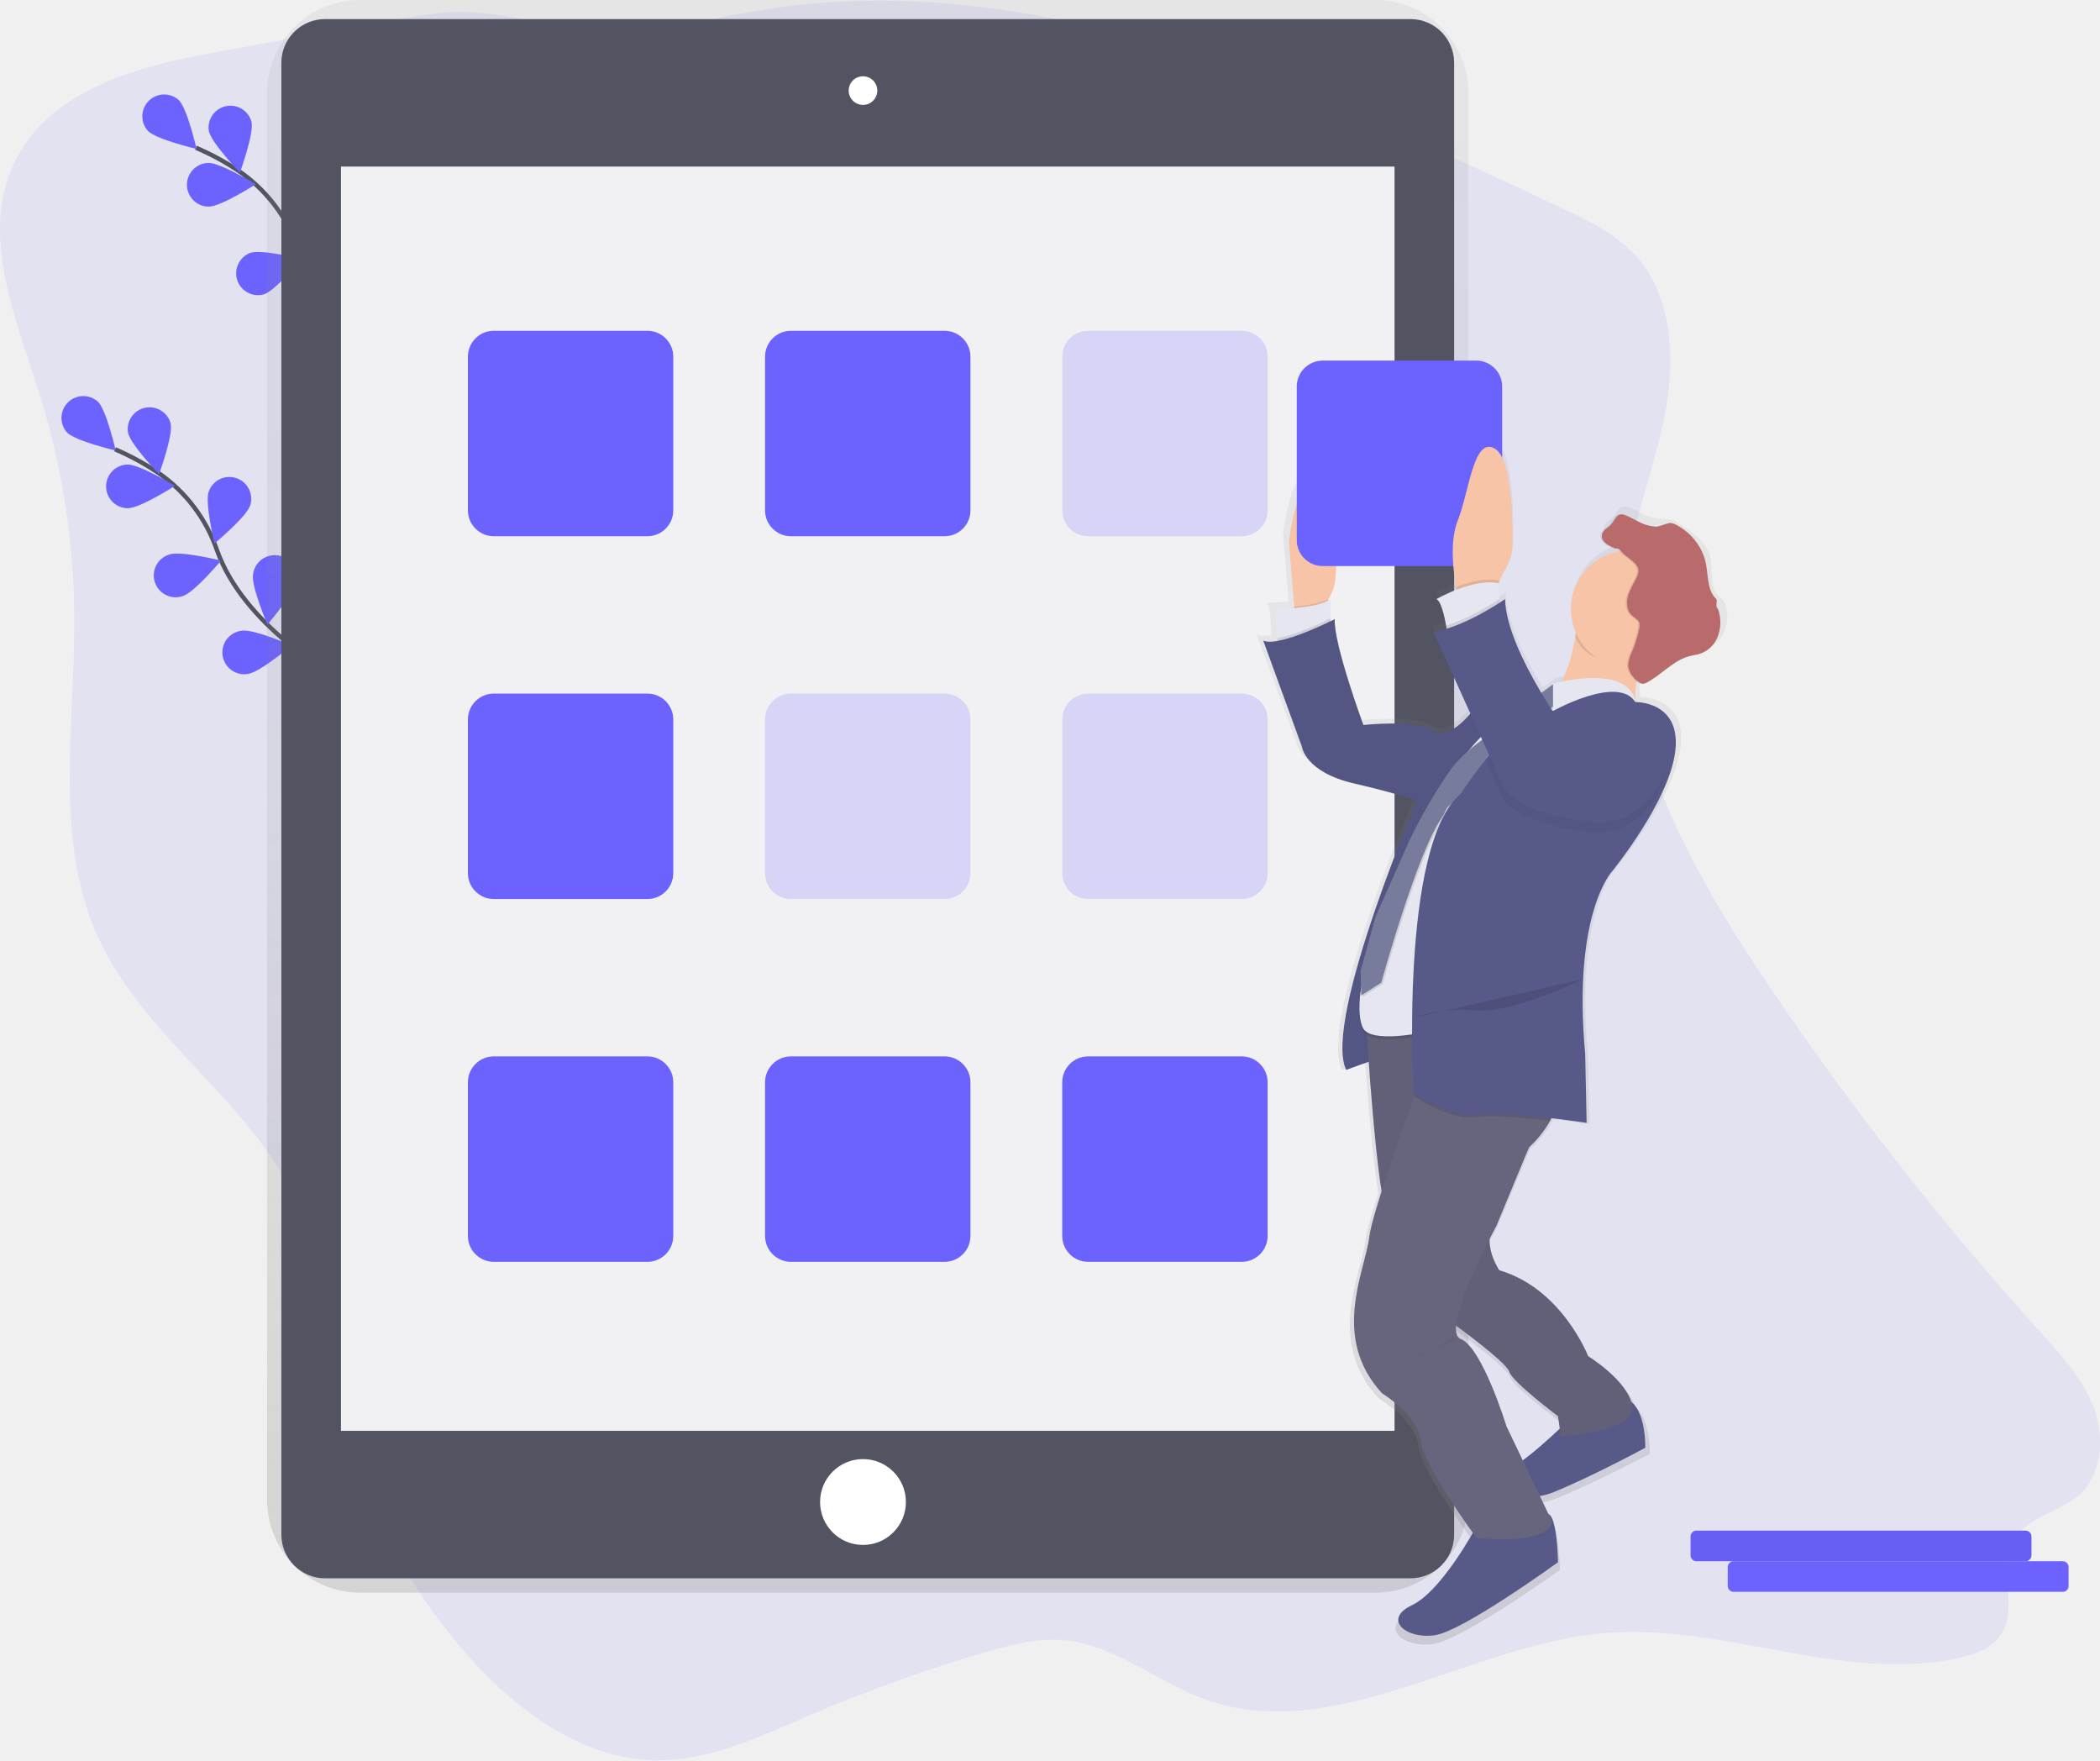
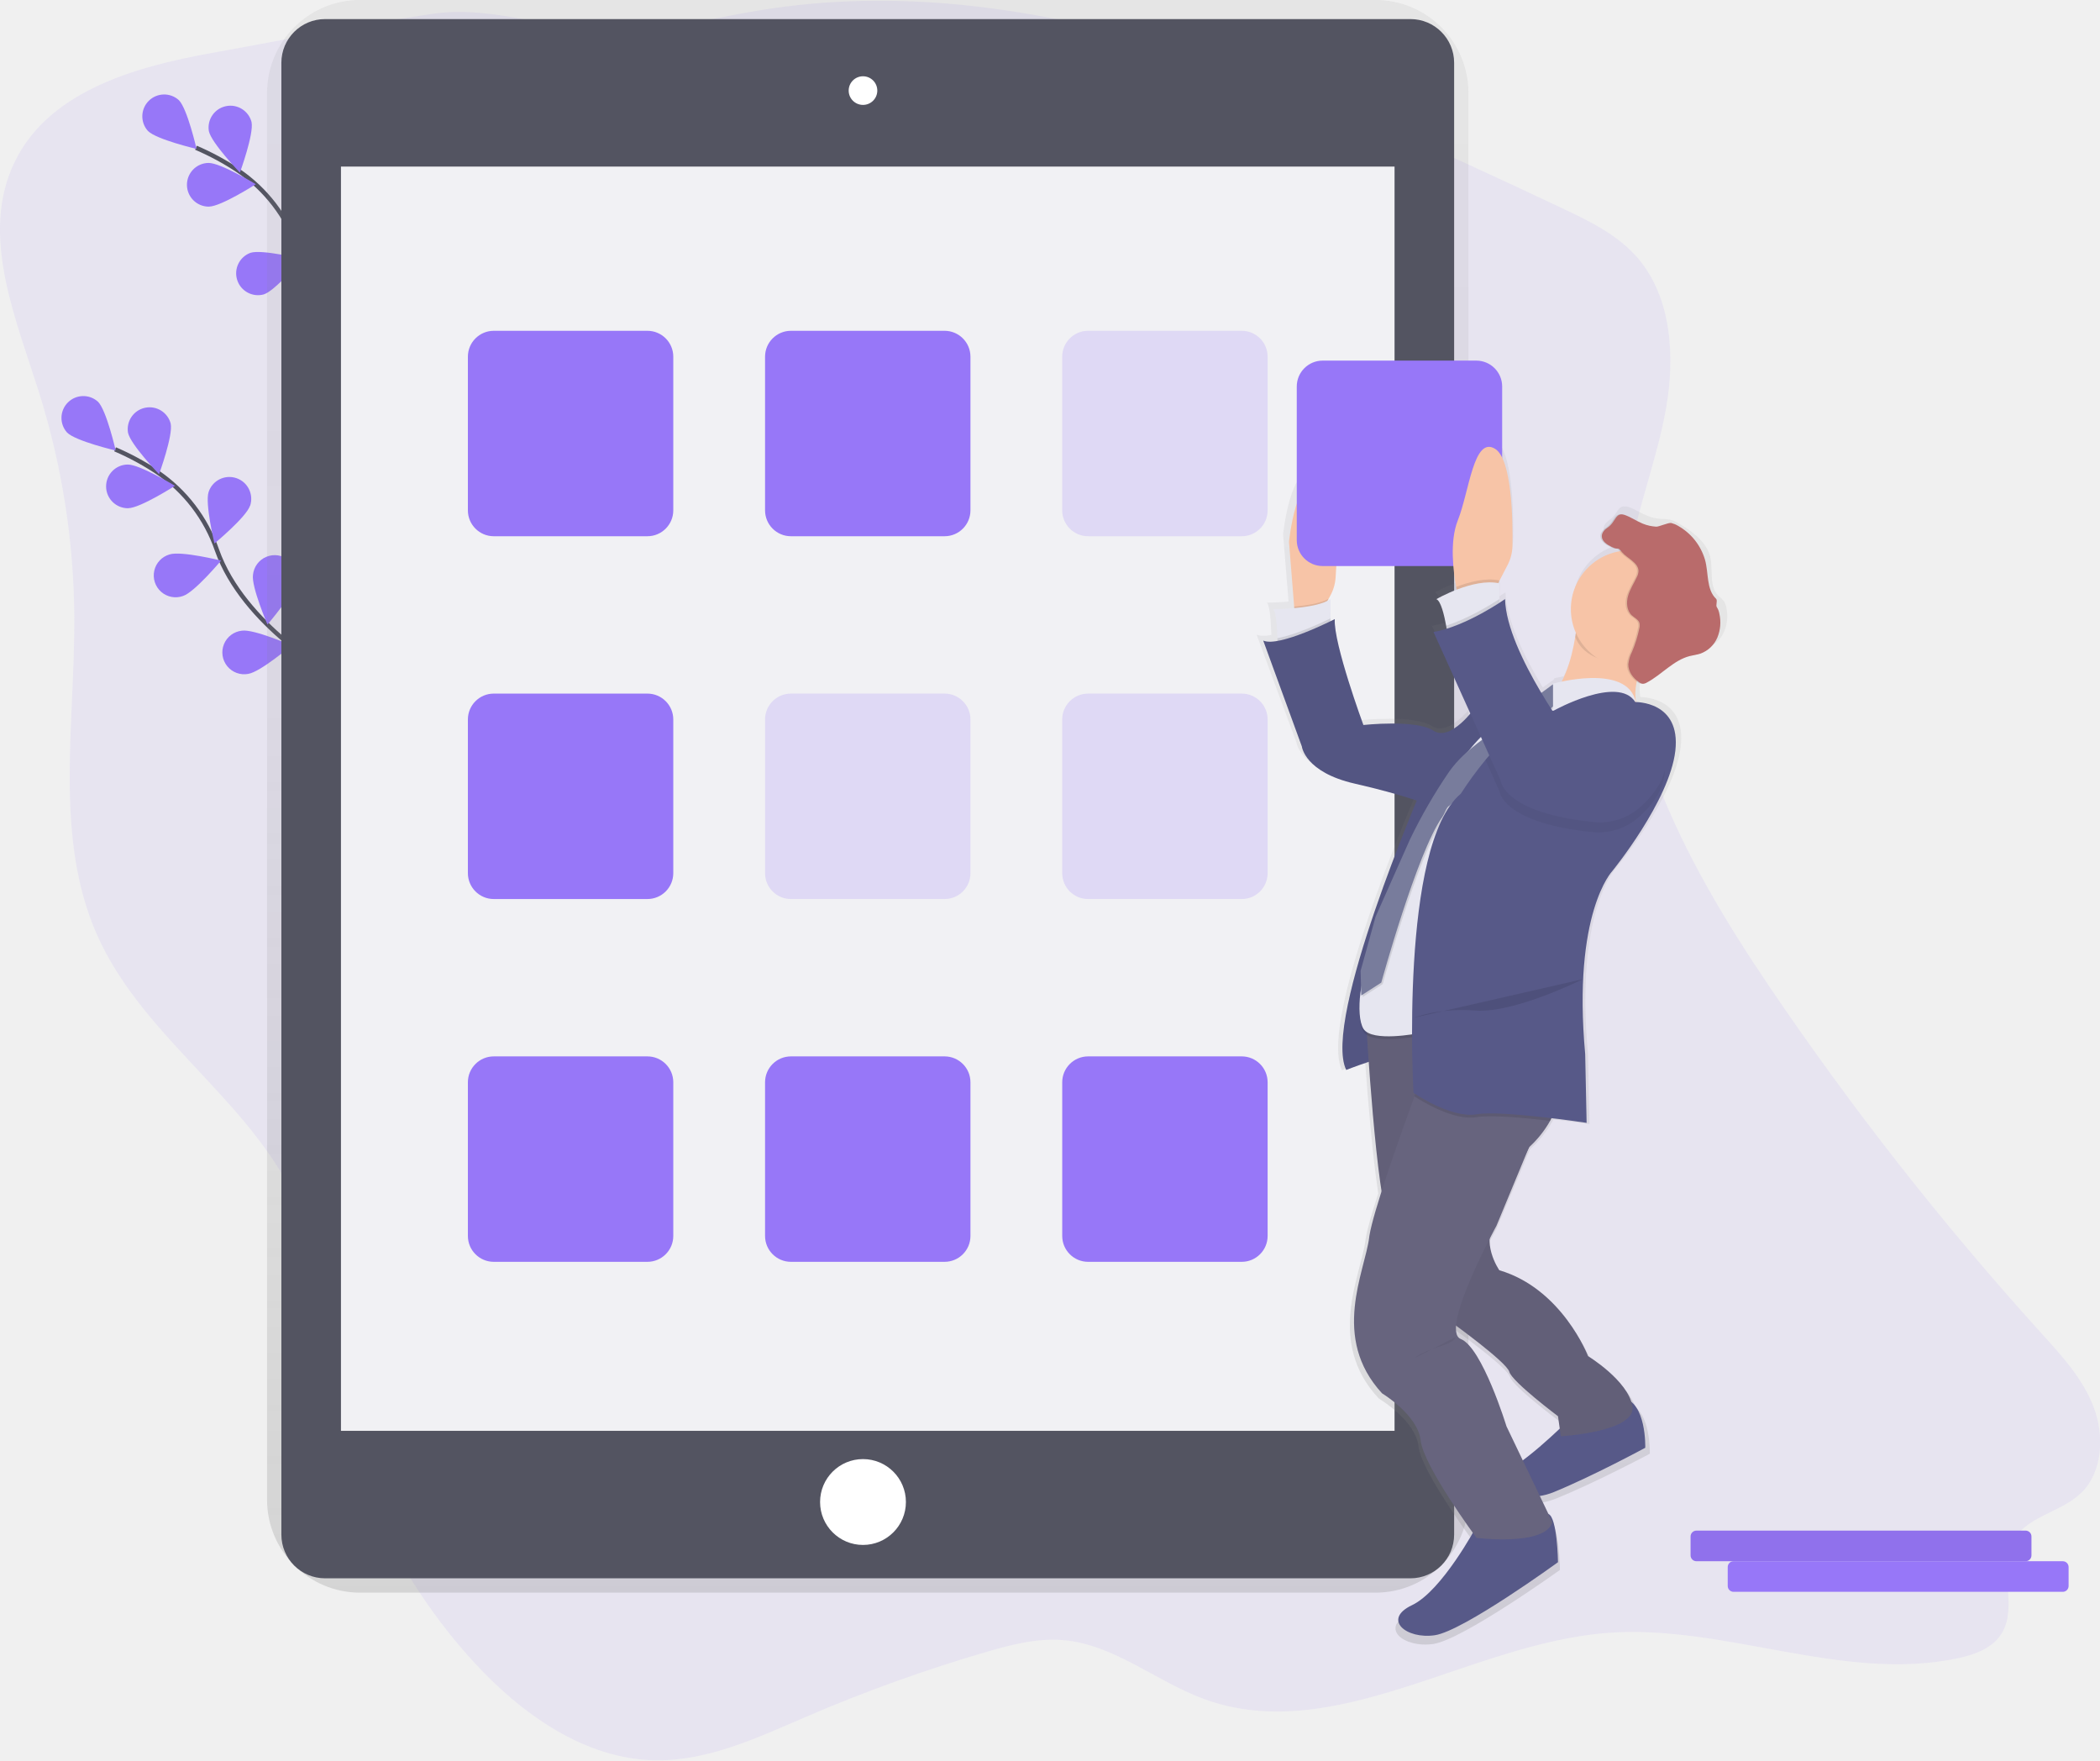
<svg xmlns="http://www.w3.org/2000/svg" xmlns:xlink="http://www.w3.org/1999/xlink" id="60769e6b-e02c-46d5-b3c8-af0a841291ce" data-name="Layer 1" width="961.07" height="805.46" viewBox="0 0 961.07 805.46">
  <defs>
    <linearGradient id="b90cb4e4-a219-4e38-82be-672120cec5cc" x1="516.59" y1="775.99" x2="516.59" y2="47.27" gradientUnits="userSpaceOnUse">
      <stop offset="0" stop-color="gray" stop-opacity="0.25" />
      <stop offset="0.54" stop-color="gray" stop-opacity="0.12" />
      <stop offset="1" stop-color="gray" stop-opacity="0.1" />
    </linearGradient>
    <linearGradient id="fe4ca1d0-4ba6-4fc9-a7d7-fc6682b340d3" x1="802.23" y1="799.75" x2="802.23" y2="247.72" xlink:href="#b90cb4e4-a219-4e38-82be-672120cec5cc" />
  </defs>
-   <path d="M216.87,71.42c-36.14,6.47-77.64,18-92.26,53.45-13.36,32.41,2.32,68.92,12.87,102.46a348.56,348.56,0,0,1,16,102.3c.27,48.82-9.24,100.3,10.08,144.66,21.8,50.05,75.75,79,94.66,130.3,7.93,21.51,8.89,45.05,12.67,67.78,8.38,50.37,31.27,97.94,64.87,134.79,22.34,24.5,51.43,45.06,83.65,45.55,24.44.38,47.52-10.71,70.16-20.42a713.56,713.56,0,0,1,81.07-29.1c11.62-3.39,23.59-6.51,35.61-5.45,23.16,2,42.48,19,64.46,27,59.57,21.6,121.15-25.34,184-30.29,53.88-4.25,108,22.84,160.94,11.53,7.8-1.67,16.14-4.7,20.23-11.9,6.77-11.93-1.63-28.44,4.39-40.81s22.27-13.65,31.81-23.06c9.71-9.58,10.5-26.12,5.55-39.13s-14.5-23.37-23.68-33.5A1436.48,1436.48,0,0,1,928.76,498c-38.68-57.19-74.88-124.46-64-193.77,3.76-23.85,13-46.42,17.19-70.19s2.47-50.69-12.9-68.63c-9.18-10.72-22.06-16.91-34.56-22.81C717.91,87.57,593,31.22,466.78,52.05c-20.55,3.39-40.89,8.83-61.68,9.57-30.09,1.08-58.41-12.37-87.8-8C283.93,58.55,250.21,65.45,216.87,71.42Z" transform="translate(-119.47 -47.27)" fill="#6c63ff" opacity="0.1" />
+   <path d="M216.87,71.42c-36.14,6.47-77.64,18-92.26,53.45-13.36,32.41,2.32,68.92,12.87,102.46a348.56,348.56,0,0,1,16,102.3c.27,48.82-9.24,100.3,10.08,144.66,21.8,50.05,75.75,79,94.66,130.3,7.93,21.51,8.89,45.05,12.67,67.78,8.38,50.37,31.27,97.94,64.87,134.79,22.34,24.5,51.43,45.06,83.65,45.55,24.44.38,47.52-10.71,70.16-20.42a713.56,713.56,0,0,1,81.07-29.1c11.62-3.39,23.59-6.51,35.61-5.45,23.16,2,42.48,19,64.46,27,59.57,21.6,121.15-25.34,184-30.29,53.88-4.25,108,22.84,160.94,11.53,7.8-1.67,16.14-4.7,20.23-11.9,6.77-11.93-1.63-28.44,4.39-40.81s22.27-13.65,31.81-23.06c9.71-9.58,10.5-26.12,5.55-39.13s-14.5-23.37-23.68-33.5A1436.48,1436.48,0,0,1,928.76,498c-38.68-57.19-74.88-124.46-64-193.77,3.76-23.85,13-46.42,17.19-70.19s2.47-50.69-12.9-68.63c-9.18-10.72-22.06-16.91-34.56-22.81C717.91,87.57,593,31.22,466.78,52.05c-20.55,3.39-40.89,8.83-61.68,9.57-30.09,1.08-58.41-12.37-87.8-8C283.93,58.55,250.21,65.45,216.87,71.42Z" transform="translate(-119.47 -47.27)" fill="#9777f8" opacity="0.1" />
  <path d="M309.08,218.12s-41.13-22.58-53.33-57.17a71.09,71.09,0,0,0-27.37-35.69,119.57,119.57,0,0,0-19.24-10.4" transform="translate(-119.47 -47.27)" fill="none" stroke="#535461" stroke-miterlimit="10" stroke-width="2" />
-   <path d="M201.34,93.11c3.89,3.91,8.08,22.3,8.08,22.3s-18.36-4.3-22.25-8.22a10,10,0,0,1,14.17-14.08Z" transform="translate(-119.47 -47.27)" fill="#6c63ff" />
-   <path d="M234.59,103.14c1.14,5.4-5.33,23.11-5.33,23.11s-13.07-13.59-14.21-19a10,10,0,0,1,19.55-4.12Z" transform="translate(-119.47 -47.27)" fill="#6c63ff" />
-   <path d="M270.89,140.68c-1.74,5.23-16.27,17.26-16.27,17.26s-4.42-18.33-2.68-23.57a10,10,0,1,1,19,6.31Z" transform="translate(-119.47 -47.27)" fill="#6c63ff" />
-   <path d="M292,175.27c-.83,5.45-13.12,19.76-13.12,19.76s-7.46-17.32-6.63-22.77a10,10,0,1,1,19.75,3Z" transform="translate(-119.47 -47.27)" fill="#6c63ff" />
-   <path d="M215.14,141.8c5.52-.06,21.4-10.24,21.4-10.24s-16.11-9.8-21.63-9.74a10,10,0,0,0,.23,20Z" transform="translate(-119.47 -47.27)" fill="#6c63ff" />
-   <path d="M240.29,181.94c5.24-1.71,17.35-16.17,17.35-16.17s-18.31-4.53-23.55-2.82a10,10,0,0,0,6.2,19Z" transform="translate(-119.47 -47.27)" fill="#6c63ff" />
-   <path d="M270.09,217.6c5.46-.8,19.84-13,19.84-13s-17.28-7.56-22.73-6.76a10,10,0,1,0,2.9,19.77Z" transform="translate(-119.47 -47.27)" fill="#6c63ff" />
+   <path d="M201.34,93.11c3.89,3.91,8.08,22.3,8.08,22.3s-18.36-4.3-22.25-8.22a10,10,0,0,1,14.17-14.08Z" transform="translate(-119.47 -47.27)" fill="#9777f8" />
+   <path d="M234.59,103.14c1.14,5.4-5.33,23.11-5.33,23.11s-13.07-13.59-14.21-19a10,10,0,0,1,19.55-4.12Z" transform="translate(-119.47 -47.27)" fill="#9777f8" />
+   <path d="M270.89,140.68c-1.74,5.23-16.27,17.26-16.27,17.26s-4.42-18.33-2.68-23.57a10,10,0,1,1,19,6.31Z" transform="translate(-119.47 -47.27)" fill="#9777f8" />
+   <path d="M292,175.27c-.83,5.45-13.12,19.76-13.12,19.76s-7.46-17.32-6.63-22.77a10,10,0,1,1,19.75,3Z" transform="translate(-119.47 -47.27)" fill="#9777f8" />
+   <path d="M215.14,141.8c5.52-.06,21.4-10.24,21.4-10.24s-16.11-9.8-21.63-9.74a10,10,0,0,0,.23,20Z" transform="translate(-119.47 -47.27)" fill="#9777f8" />
+   <path d="M240.29,181.94c5.24-1.71,17.35-16.17,17.35-16.17s-18.31-4.53-23.55-2.82a10,10,0,0,0,6.2,19Z" transform="translate(-119.47 -47.27)" fill="#9777f8" />
+   <path d="M270.09,217.6c5.46-.8,19.84-13,19.84-13s-17.28-7.56-22.73-6.76a10,10,0,1,0,2.9,19.77Z" transform="translate(-119.47 -47.27)" fill="#9777f8" />
  <path d="M272.08,356.12s-41.13-22.58-53.33-57.17a71.09,71.09,0,0,0-27.37-35.69,119.57,119.57,0,0,0-19.24-10.4" transform="translate(-119.47 -47.27)" fill="none" stroke="#535461" stroke-miterlimit="10" stroke-width="2" />
-   <path d="M164.34,231.11c3.89,3.91,8.08,22.3,8.08,22.3s-18.36-4.3-22.25-8.22a10,10,0,0,1,14.17-14.08Z" transform="translate(-119.47 -47.27)" fill="#6c63ff" />
-   <path d="M197.59,241.14c1.14,5.4-5.33,23.11-5.33,23.11s-13.07-13.59-14.21-19a10,10,0,0,1,19.55-4.12Z" transform="translate(-119.47 -47.27)" fill="#6c63ff" />
-   <path d="M233.89,278.68c-1.74,5.23-16.27,17.26-16.27,17.26s-4.42-18.33-2.68-23.57a10,10,0,1,1,19,6.31Z" transform="translate(-119.47 -47.27)" fill="#6c63ff" />
-   <path d="M255,313.27c-.83,5.45-13.12,19.76-13.12,19.76s-7.46-17.32-6.63-22.77a10,10,0,1,1,19.75,3Z" transform="translate(-119.47 -47.27)" fill="#6c63ff" />
-   <path d="M178.14,279.8c5.52-.06,21.4-10.24,21.4-10.24s-16.11-9.8-21.63-9.74a10,10,0,0,0,.23,20Z" transform="translate(-119.47 -47.27)" fill="#6c63ff" />
-   <path d="M203.29,319.94c5.24-1.71,17.35-16.17,17.35-16.17s-18.31-4.53-23.55-2.82a10,10,0,1,0,6.2,19Z" transform="translate(-119.47 -47.27)" fill="#6c63ff" />
-   <path d="M233.09,355.6c5.46-.8,19.84-13,19.84-13s-17.28-7.56-22.73-6.76a10,10,0,1,0,2.9,19.77Z" transform="translate(-119.47 -47.27)" fill="#6c63ff" />
+   <path d="M164.34,231.11c3.89,3.91,8.08,22.3,8.08,22.3s-18.36-4.3-22.25-8.22a10,10,0,0,1,14.17-14.08Z" transform="translate(-119.47 -47.27)" fill="#9777f8" />
+   <path d="M197.59,241.14c1.14,5.4-5.33,23.11-5.33,23.11s-13.07-13.59-14.21-19a10,10,0,0,1,19.55-4.12Z" transform="translate(-119.47 -47.27)" fill="#9777f8" />
+   <path d="M233.89,278.68c-1.74,5.23-16.27,17.26-16.27,17.26s-4.42-18.33-2.68-23.57a10,10,0,1,1,19,6.31Z" transform="translate(-119.47 -47.27)" fill="#9777f8" />
+   <path d="M255,313.27c-.83,5.45-13.12,19.76-13.12,19.76s-7.46-17.32-6.63-22.77a10,10,0,1,1,19.75,3Z" transform="translate(-119.47 -47.27)" fill="#9777f8" />
+   <path d="M178.14,279.8c5.52-.06,21.4-10.24,21.4-10.24s-16.11-9.8-21.63-9.74a10,10,0,0,0,.23,20Z" transform="translate(-119.47 -47.27)" fill="#9777f8" />
+   <path d="M203.29,319.94c5.24-1.71,17.35-16.17,17.35-16.17s-18.31-4.53-23.55-2.82a10,10,0,1,0,6.2,19Z" transform="translate(-119.47 -47.27)" fill="#9777f8" />
+   <path d="M233.09,355.6c5.46-.8,19.84-13,19.84-13s-17.28-7.56-22.73-6.76a10,10,0,1,0,2.9,19.77Z" transform="translate(-119.47 -47.27)" fill="#9777f8" />
  <path d="M748.88,47.27H284.31a42.56,42.56,0,0,0-42.62,42.5V733.49A42.56,42.56,0,0,0,284.31,776H748.88a42.56,42.56,0,0,0,42.62-42.5V89.76A42.56,42.56,0,0,0,748.88,47.27Z" transform="translate(-119.47 -47.27)" fill="url(#b90cb4e4-a219-4e38-82be-672120cec5cc)" />
  <rect x="128.77" y="8.73" width="536.72" height="713.44" rx="20" ry="20" fill="#535461" />
  <rect x="156.04" y="76.22" width="482.18" height="578.47" fill="#f1f1f4" />
  <circle cx="394.95" cy="41.45" r="6.55" fill="#fff" />
  <circle cx="394.95" cy="687.26" r="19.64" fill="#fff" />
-   <rect x="214.13" y="151.36" width="94" height="94" rx="11.85" ry="11.85" fill="#6c63ff" />
-   <rect x="605.59" y="198.63" width="94" height="94" rx="11.85" ry="11.85" transform="translate(1185.72 443.99) rotate(-180)" fill="#6c63ff" opacity="0.2" />
-   <rect x="350.13" y="151.36" width="94" height="94" rx="11.85" ry="11.85" fill="#6c63ff" />
-   <rect x="214.13" y="317.36" width="94" height="94" rx="11.85" ry="11.85" fill="#6c63ff" />
-   <rect x="605.59" y="364.63" width="94" height="94" rx="11.85" ry="11.85" transform="translate(1185.72 775.99) rotate(-180)" fill="#6c63ff" opacity="0.2" />
-   <rect x="350.13" y="317.36" width="94" height="94" rx="11.85" ry="11.85" fill="#6c63ff" opacity="0.2" />
-   <rect x="214.13" y="483.36" width="94" height="94" rx="11.85" ry="11.85" fill="#6c63ff" />
-   <rect x="605.59" y="530.63" width="94" height="94" rx="11.85" ry="11.85" transform="translate(1185.72 1107.99) rotate(-180)" fill="#6c63ff" />
-   <rect x="350.13" y="483.36" width="94" height="94" rx="11.85" ry="11.85" fill="#6c63ff" />
+   <rect x="214.13" y="151.36" width="94" height="94" rx="11.85" ry="11.85" fill="#9777f8" />
+   <rect x="605.59" y="198.63" width="94" height="94" rx="11.85" ry="11.85" transform="translate(1185.72 443.99) rotate(-180)" fill="#9777f8" opacity="0.2" />
+   <rect x="350.13" y="151.36" width="94" height="94" rx="11.85" ry="11.85" fill="#9777f8" />
+   <rect x="214.13" y="317.36" width="94" height="94" rx="11.85" ry="11.85" fill="#9777f8" />
+   <rect x="605.59" y="364.63" width="94" height="94" rx="11.85" ry="11.85" transform="translate(1185.72 775.99) rotate(-180)" fill="#9777f8" opacity="0.2" />
+   <rect x="350.13" y="317.36" width="94" height="94" rx="11.85" ry="11.85" fill="#9777f8" opacity="0.2" />
+   <rect x="214.13" y="483.36" width="94" height="94" rx="11.85" ry="11.85" fill="#9777f8" />
+   <rect x="605.59" y="530.63" width="94" height="94" rx="11.85" ry="11.85" transform="translate(1185.72 1107.99) rotate(-180)" fill="#9777f8" />
+   <rect x="350.13" y="483.36" width="94" height="94" rx="11.85" ry="11.85" fill="#9777f8" />
  <path d="M909.49,325.17a7.87,7.87,0,0,0-1.19-3,17.4,17.4,0,0,0-2.35-2.27c-4.72-4.44-2.18-12.44-4-18.61-2-6.59-9-11.64-15.08-15a12.19,12.19,0,0,0-3.14-1.27,26.21,26.21,0,0,0-4.16-.33,20,20,0,0,1-6.34-1.44c-2.89-1.18-5.47-3-8.43-4A4.29,4.29,0,0,0,863,279c-3.23-.3-3.34,3.72-6.81,6.05-1.44,1-2.81,2.38-2.81,4.1,0,2.35,2.4,3.9,4.54,4.93s2.63.83,3.05.82h.18c.29.05.61.3,1.44,1.21A27.37,27.37,0,0,0,839.44,323a26.81,26.81,0,0,0,2.35,11c-.09.64-.19,1.3-.3,2-1.05,6.45-3,14.23-6.34,20.67-2.74.56-4.47,1-4.47,1a2.56,2.56,0,0,1,.05.4l-1,.74-4.2,3c-8.27-13.71-16.72-30.73-17.06-43.51,0,0-1,.69-2.7,1.77v-9.08l-.54-.1.54-1,3.9-7.38a19.93,19.93,0,0,0,2.31-9c.18-11.6-.2-40.2-8.22-44.95-10.11-6-12.13,19.94-17.52,33.23-4,9.91-2,24.27-.78,30.92.09.45.17.86.25,1.24a75.62,75.62,0,0,0-9.57,4.39c2.13.84,3.72,7.51,4.6,12.31.09.51.18,1,.26,1.45a49.71,49.71,0,0,1-6.21,1.52l17.38,37.92c-3.71,4.3-11.45,11.83-17.38,7.93-8.09-5.32-33-2.66-33-2.66S727.55,339,728.23,327.68c0,0-.75.38-2,1V318.37a11.32,11.32,0,0,1-1.45.83l.53-.94.77-1.37a20.17,20.17,0,0,0,2.56-8.46c.84-11.63,2.07-41.49-7.13-45.22-11.46-4.65-14.83,28.57-14.83,28.57l2.44,30.08.05.67c-5.44.48-9.91.48-9.91.48,1.37,1.35,1.81,8.8,2,13.47,0,.48,0,.92,0,1.33-2.78.48-5.16.52-6.71-.18l18.2,49.17s1.35,12,24.94,17.28c13.87,3.13,23.54,6,29.16,7.88-9.62,22.8-43,105-33.21,125,0,0,5.24-2,10.6-3.76,1.24,17.24,3.39,43.35,6,60.08-2.85,8.81-5,16.2-5.7,20.43-.06.35-.11.68-.15,1-2,15.95-18.2,46.52,6.07,72.43,0,0,16.85,10,18.2,21.93,1.13,10.06,18.94,35.14,24.58,42.88-4.51,7.75-17.23,28.19-28.63,33.54-14.15,6.65-2.7,15.95,10.78,14s58-33.89,58-33.89-.31-20.88-4.53-22.4h0l-4.05-8.36a30,30,0,0,0,6.56-1.8c18.2-7.31,43.14-20.6,43.14-20.6s.49-15.61-6.58-21.33c-3.62-11.17-20.38-21.2-20.38-21.2S835.4,638.66,805.74,630c0,0-4.79-6.75-4.61-14.48,1.95-3.74,3.27-6.12,3.27-6.12L819.74,573a49.66,49.66,0,0,0,10-12.31q.34-.62.66-1.25c9.25,1.09,16.5,2.18,16.5,2.18l-.67-31.9C840.12,463.9,859,444.63,859,444.63s27-32.56,29.66-55.82c2.49-21.47-15.69-22.55-18.5-22.59a23.73,23.73,0,0,1,.35-9.58l.32.23a3.75,3.75,0,0,0,2,.83,2.3,2.3,0,0,0,.44,0l.24,0a3.9,3.9,0,0,0,1.87-.58c7.05-3.7,12.54-10.39,20.28-12.32,1.62-.4,3.31-.58,4.9-1.1a13.63,13.63,0,0,0,8-7.5A18.12,18.12,0,0,0,909.49,325.17Zm-99,352c1.35,4.65,22.92,20.6,22.92,20.6l.83,5.73a204,204,0,0,1-17.43,14.75l-7.67-15.83s-11.46-36.55-21.57-40.53c-1.87-.74-2.47-3-2.21-6.17C791.93,660.53,809.37,673.44,810.46,677.2Z" transform="translate(-119.47 -47.27)" fill="url(#fe4ca1d0-4ba6-4fc9-a7d7-fc6682b340d3)" />
  <path d="M770.28,407.83s-45.84,106.08-34.71,129c0,0,18.34-7.2,21-5.89s28.81-136.86,28.81-136.86Z" transform="translate(-119.47 -47.27)" fill="#575988" />
  <path d="M770.28,407.83s-45.84,106.08-34.71,129c0,0,18.34-7.2,21-5.89s28.81-136.86,28.81-136.86Z" transform="translate(-119.47 -47.27)" opacity="0.05" />
  <path d="M795.16,745.72s-15.72,29.47-29.47,36-2.62,15.72,10.48,13.75,56.32-33.4,56.32-33.4-.3-20.57-4.41-22.07S795.16,745.72,795.16,745.72Z" transform="translate(-119.47 -47.27)" fill="#575988" />
  <path d="M836.42,697.92s-22.26,22.26-32.09,24.23,8.51,15.06,26.19,7.86,41.91-20.3,41.91-20.3.65-21-10.48-22.92S836.42,697.92,836.42,697.92Z" transform="translate(-119.47 -47.27)" fill="#575988" />
  <path d="M744.74,515.87s4.58,79.89,10.48,91,28.16,45.18,28.16,45.18,25.54,18.34,26.85,22.92,22.26,20.3,22.26,20.3l1.31,9.17s34.71-2,32.74-13.75-20.3-22.92-20.3-22.92-11.79-30.78-40.6-39.29c0,0-9.17-13.1-1.31-23.57,0,0,19.65-49.11,30.78-55S830.52,510,830.52,510Z" transform="translate(-119.47 -47.27)" fill="#67647e" />
  <path d="M744.74,515.87s4.58,79.89,10.48,91,28.16,45.18,28.16,45.18,25.54,18.34,26.85,22.92,22.26,20.3,22.26,20.3l1.31,9.17s34.71-2,32.74-13.75-20.3-22.92-20.3-22.92-11.79-30.78-40.6-39.29c0,0-9.17-13.1-1.31-23.57,0,0,19.65-49.11,30.78-55S830.52,510,830.52,510Z" transform="translate(-119.47 -47.27)" opacity="0.05" />
  <path d="M808.91,699.88l21,43.87c-3.27,11.13-34.71,7.2-34.71,7.2s-24.23-32.74-25.54-44.53-17.68-21.61-17.68-21.61c-23.57-25.54-7.86-55.66-5.89-71.38,0-.3.09-.63.14-1,1.74-10.54,12.34-40.86,20.58-63.57,5.56-15.3,10.05-27.14,10.05-27.14s43.87,2,53,17.68c4.2,7.2,2.32,14.69-.95,20.69a48.77,48.77,0,0,1-9.68,12.13l-14.91,35.94S778.14,656,788,659.94,808.91,699.88,808.91,699.88Z" transform="translate(-119.47 -47.27)" fill="#67647e" />
  <path d="M730.71,311.6a20.08,20.08,0,0,1-2.48,8.34l-.75,1.35-3.69,6.65H712l-.25-3.1-2.37-29.64s3.27-32.74,14.41-28.16C732.72,270.72,731.53,300.14,730.71,311.6Z" transform="translate(-119.47 -47.27)" fill="#f7c4a7" />
  <path d="M727.48,321.28l-3.69,6.65H712l-.25-3.1C717.24,324.35,723.77,323.35,727.48,321.28Z" transform="translate(-119.47 -47.27)" opacity="0.1" />
  <path d="M728.37,321.39v15.06L704.14,343s0-1.57-.07-3.75c-.14-4.6-.57-11.94-1.9-13.27C702.18,326,721.82,326,728.37,321.39Z" transform="translate(-119.47 -47.27)" fill="#e6e6f0" />
  <path d="M728.37,330.22v6.23L704.14,343s0-1.57-.07-3.75C712.14,337.84,723.79,332.45,728.37,330.22Z" transform="translate(-119.47 -47.27)" opacity="0.1" />
  <path d="M869.69,355.07c-4.78,13.8,1.43,20,1.43,20s-58.94,3.93-44.53-6.55c8.41-6.12,12.14-19.62,13.78-29.78A101.56,101.56,0,0,0,841.66,326s47.1-.69,37.33,12.44A63,63,0,0,0,869.69,355.07Z" transform="translate(-119.47 -47.27)" fill="#f7c4a7" />
  <path d="M879,338.41c-4.8,6.46-6.37,7.41-8,12.07a26.33,26.33,0,0,1-4.46.37c-11.23,0-22.16-2.31-26.17-12.1A101.56,101.56,0,0,0,841.66,326S888.75,325.28,879,338.41Z" transform="translate(-119.47 -47.27)" opacity="0.1" />
  <circle cx="745.76" cy="278.7" r="26.85" fill="#f7c4a7" />
  <path d="M730.33,330.55s-25.54,13.1-32.74,9.82l17.68,48.46s1.31,11.79,24.23,17,34.05,9.82,34.05,9.82l42.56-50.42-21.61,5.89s-11.13,15.72-19,10.48S743.43,379,743.43,379,729.68,341.69,730.33,330.55Z" transform="translate(-119.47 -47.27)" fill="#575988" />
  <path d="M730.33,330.55s-25.54,13.1-32.74,9.82l17.68,48.46s1.31,11.79,24.23,17,34.05,9.82,34.05,9.82l42.56-50.42-21.61,5.89s-11.13,15.72-19,10.48S743.43,379,743.43,379,729.68,341.69,730.33,330.55Z" transform="translate(-119.47 -47.27)" opacity="0.05" />
  <path d="M829.87,361.47s34.62-9.9,38.26,8.49c0,0-16-7.8-38.92,6-1.72,1-3.4,2.13-5,3.28-20.17,14.13-34.26,36-39.92,60.84l-14.63,64.1-1.31,17.23s-21,4.14-24.88-2.07-1.31-26.89,4.58-33.78S763.08,449,763.08,449l5.73-17.2a115,115,0,0,1,22.43-39.33h0l1.38-1.67a86,86,0,0,1,31.93-23.88C827.9,365.47,830.33,363.64,829.87,361.47Z" transform="translate(-119.47 -47.27)" opacity="0.1" />
  <path d="M829.87,360.16s34.62-9.9,38.26,8.49c0,0-16-7.8-38.92,6-1.72,1-3.4,2.13-5,3.28-20.17,14.13-34.26,36-39.92,60.84l-14.63,64.1-1.31,17.23s-21,4.14-24.88-2.07-1.31-26.89,4.58-33.78,15.06-36.54,15.06-36.54l5.73-17.2a115,115,0,0,1,22.43-39.33h0l1.38-1.67a86,86,0,0,1,31.93-23.88C827.9,364.16,830.33,362.33,829.87,360.16Z" transform="translate(-119.47 -47.27)" fill="#e6e6f0" />
  <path d="M742.81,492.16l.29,11.28,9.17-5.89s16.33-59.43,27.83-75.63c1.35-1.91,2-4.76,3.27-5.24l46.82-45.18V361s-23.9,17.68-25.87,21c-.84,1.39-13.39,8.25-21,19a237.38,237.38,0,0,0-18,31.1l-15.72,35.36Z" transform="translate(-119.47 -47.27)" opacity="0.1" />
  <path d="M830.2,360.35V370.5L782.72,416c-1.26.48-1.92,3.33-3.27,5.24-11.51,16.21-27.83,75.63-27.83,75.63l-9.17,5.89-.29-11.28L749,466.76l15.72-35.36a237.32,237.32,0,0,1,18-31.1c7.56-10.74,20.12-17.6,21-19,1.7-2.82,20.16-16.34,25.24-20Z" transform="translate(-119.47 -47.27)" fill="#787c9c" />
  <path d="M856.29,297.47c-2.07-1-4.41-2.55-4.41-4.86,0-1.69,1.33-3.09,2.73-4,3.74-2.55,3.45-7.16,7.75-5.72,2.88,1,5.39,2.79,8.19,3.95a19.17,19.17,0,0,0,6.16,1.42,25.11,25.11,0,0,1,4,.32,11.75,11.75,0,0,1,3,1.25,26.3,26.3,0,0,1,12.36,15.43c1.78,6.08,1.6,13.28,6.18,17.65a17,17,0,0,1,2.28,2.23,7.82,7.82,0,0,1,1.15,3,18.1,18.1,0,0,1-.9,10.87,13.32,13.32,0,0,1-7.81,7.39c-1.55.51-3.18.68-4.76,1.08-7.52,1.9-12.85,8.5-19.71,12.14a3.76,3.76,0,0,1-1.82.57,3.62,3.62,0,0,1-1.92-.82c-2.65-1.89-4.83-4.83-4.76-8.09a16.36,16.36,0,0,1,1.75-5.83,56.5,56.5,0,0,0,3.28-10.55,5.14,5.14,0,0,0,.07-2.55c-.5-1.59-2.26-2.33-3.48-3.46-2.32-2.15-2.6-5.81-1.74-8.86s2.66-5.74,4-8.61a6.78,6.78,0,0,0,.79-2.79c0-3.83-5.18-5.91-7.36-8.44C858.47,296.73,860.34,299.47,856.29,297.47Z" transform="translate(-119.47 -47.27)" opacity="0.1" />
  <path d="M856.95,297.47c-2.07-1-4.41-2.55-4.41-4.86,0-1.69,1.33-3.09,2.73-4,3.74-2.55,3.45-7.16,7.75-5.72,2.88,1,5.39,2.79,8.19,3.95a19.17,19.17,0,0,0,6.16,1.42c1.35.08,5.72-2,7-1.68a11.75,11.75,0,0,1,3,1.25,26.3,26.3,0,0,1,12.36,15.43c1.78,6.08.54,13.68,5.12,18,.77.74-.28,3,.34,3.83a7.82,7.82,0,0,1,1.15,3,18.1,18.1,0,0,1-.9,10.87,13.32,13.32,0,0,1-7.81,7.39c-1.55.51-3.18.68-4.76,1.08-7.52,1.9-12.85,8.5-19.71,12.14a3.76,3.76,0,0,1-1.82.57,3.62,3.62,0,0,1-1.92-.82c-2.65-1.89-4.83-4.83-4.76-8.09a16.36,16.36,0,0,1,1.75-5.83,56.5,56.5,0,0,0,3.28-10.55,5.14,5.14,0,0,0,.07-2.55c-.5-1.59-2.26-2.33-3.48-3.46-2.32-2.15-2.6-5.81-1.74-8.86s2.66-5.74,4-8.61a6.78,6.78,0,0,0,.79-2.79c0-3.83-5.18-5.91-7.36-8.44C859.13,296.73,861,299.47,856.95,297.47Z" transform="translate(-119.47 -47.27)" fill="#b96b6b" />
  <path d="M828.92,560.14c-12-1.42-27.12-2.81-33.76-1.7-10.69,1.78-25.69-7.75-28.39-9.53,5.56-15.3,10.05-27.14,10.05-27.14s43.87,2,53,17.68C834.07,546.65,832.19,554.14,828.92,560.14Z" transform="translate(-119.47 -47.27)" opacity="0.1" />
  <path d="M886.19,390.8c-2.62,22.92-28.81,55-28.81,55s-18.34,19-12.44,83.82l.65,31.43s-38.64-5.89-50.42-3.93-28.81-9.82-28.81-9.82S759.8,434,788,410.45A166.34,166.34,0,0,1,799.28,395c7.56-9.15,17.84-19.46,27.46-22a17.18,17.18,0,0,1,3.79-.58s29.47-16.37,37.33-3.93C867.85,368.54,888.8,367.88,886.19,390.8Z" transform="translate(-119.47 -47.27)" fill="#575988" />
  <path d="M766.68,512.93s10.48-4.58,28.16-3.27S844,495.25,844,495.25" transform="translate(-119.47 -47.27)" opacity="0.1" />
  <path d="M785.67,659s.65,2-7.86,4.58-11.13,5.24-11.13,5.24" transform="translate(-119.47 -47.27)" opacity="0.05" />
-   <rect x="712.94" y="212.27" width="94" height="94" rx="11.85" ry="11.85" transform="translate(1400.41 471.27) rotate(-180)" fill="#6c63ff" />
+   <rect x="712.94" y="212.27" width="94" height="94" rx="11.85" ry="11.85" transform="translate(1400.41 471.27) rotate(-180)" fill="#9777f8" />
  <path d="M811.66,296.92a19.87,19.87,0,0,1-2.24,8.88l-3.78,7.28-2.62,5-16.37,1.31s-.34-1.35-.76-3.58c-1.22-6.55-3.15-20.7.76-30.47,5.24-13.1,7.2-38.64,17-32.74C811.47,257.3,811.84,285.49,811.66,296.92Z" transform="translate(-119.47 -47.27)" fill="#f7c4a7" />
  <path d="M805.64,312.87v.2l-2.62,5-16.37,1.31s-.34-1.35-.76-3.58C791.75,313.57,799.43,311.49,805.64,312.87Z" transform="translate(-119.47 -47.27)" opacity="0.1" />
  <path d="M805.64,314.18V326l-23.57,12.44s-.27-2.13-.77-4.89c-.86-4.73-2.4-11.31-4.47-12.13C776.83,321.39,793.85,311.56,805.64,314.18Z" transform="translate(-119.47 -47.27)" fill="#e6e6f0" />
  <path d="M869.4,421.22A27.74,27.74,0,0,1,848.22,428c-41.46-4.21-42.58-18.86-42.58-18.86L799.28,395c7.56-9.15,17.84-19.46,27.46-22,6.87,11.07,13,19.06,13,19.06s30.78-23.57,39.95-1.31C885,403.76,877,414.51,869.4,421.22Z" transform="translate(-119.47 -47.27)" opacity="0.05" />
  <path d="M805.64,321.4V326l-23.57,12.44s-.27-2.13-.77-4.89C791.46,330.26,801.51,324.09,805.64,321.4Z" transform="translate(-119.47 -47.27)" opacity="0.1" />
  <path d="M808.26,321.39s-17.68,12.44-32.74,15.06l30.78,68.1s1.13,14.65,42.58,18.86a27.75,27.75,0,0,0,21.17-6.78c7.6-6.71,15.58-17.46,10.24-30.42-9.17-22.26-39.95,1.31-39.95,1.31S808.91,346.27,808.26,321.39Z" transform="translate(-119.47 -47.27)" fill="#575988" />
-   <rect x="790.7" y="714.35" width="156" height="14" rx="2.67" ry="2.67" fill="#6c63ff" />
-   <rect x="773.7" y="700.35" width="156" height="14" rx="2.67" ry="2.67" fill="#6c63ff" />
+   <rect x="790.7" y="714.35" width="156" height="14" rx="2.67" ry="2.67" fill="#9777f8" />
+   <rect x="773.7" y="700.35" width="156" height="14" rx="2.67" ry="2.67" fill="#9777f8" />
  <rect x="773.7" y="700.35" width="156" height="14" rx="2.67" ry="2.67" opacity="0.05" />
</svg>
